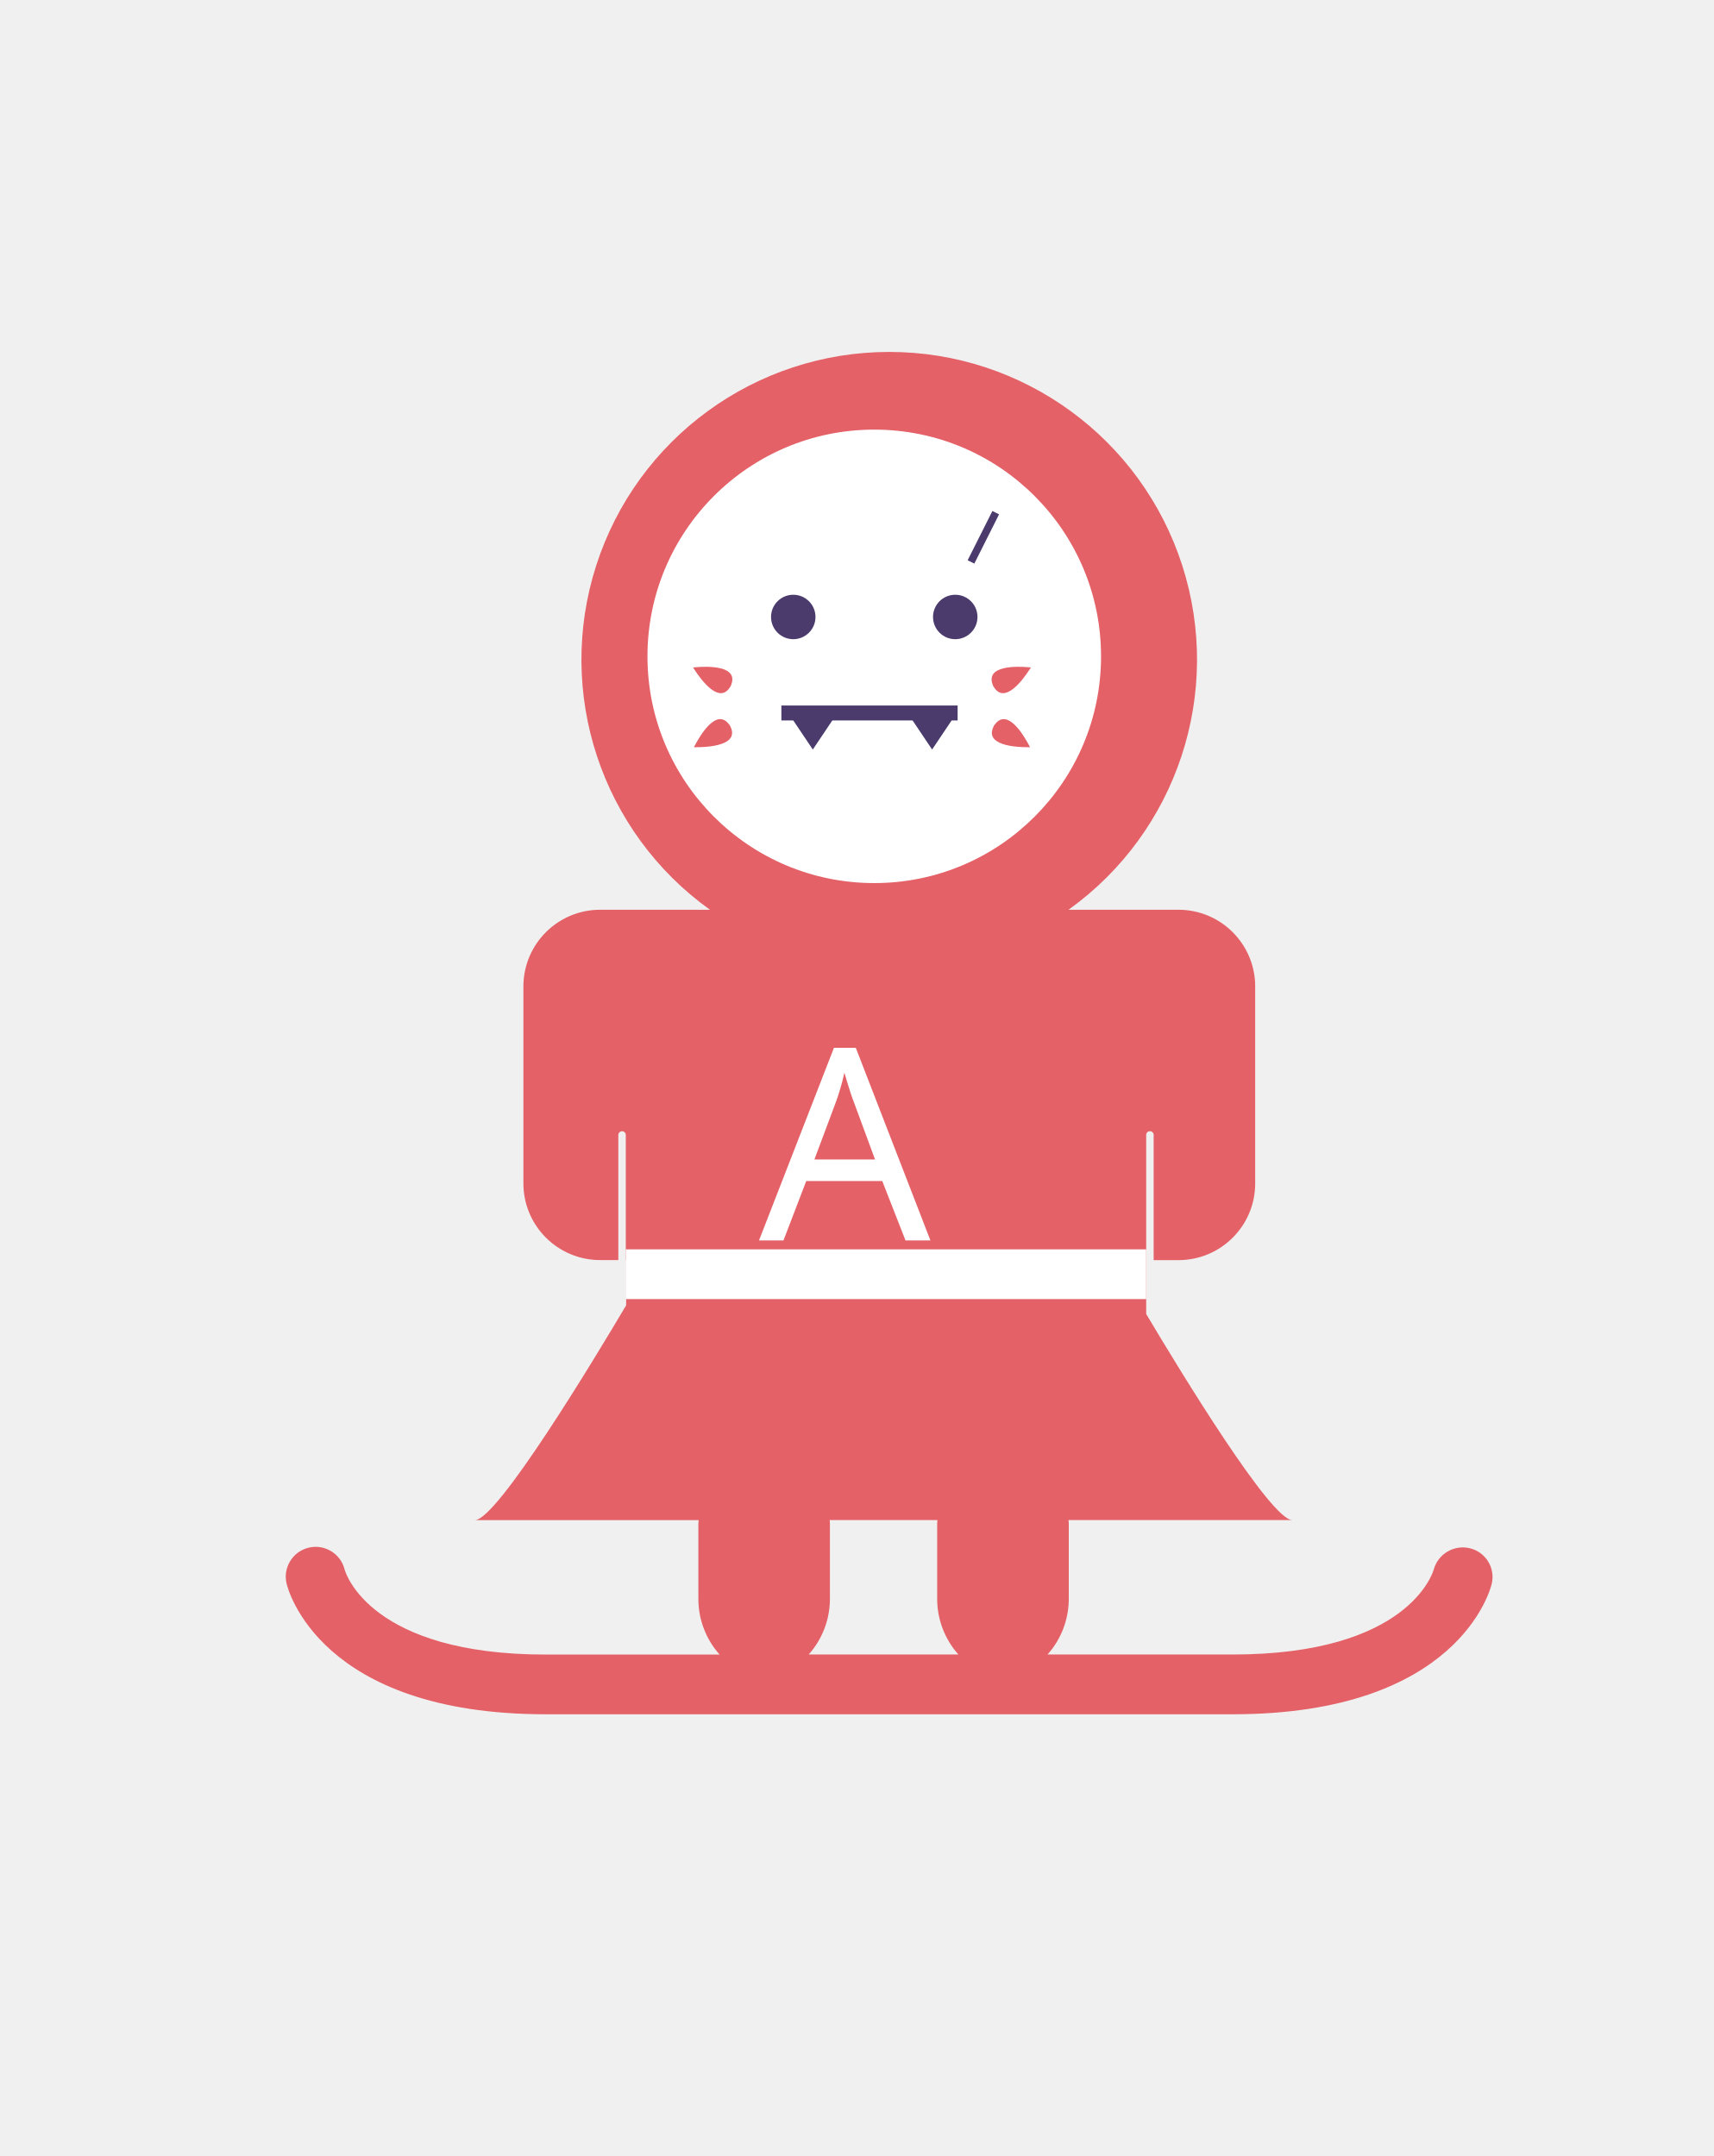
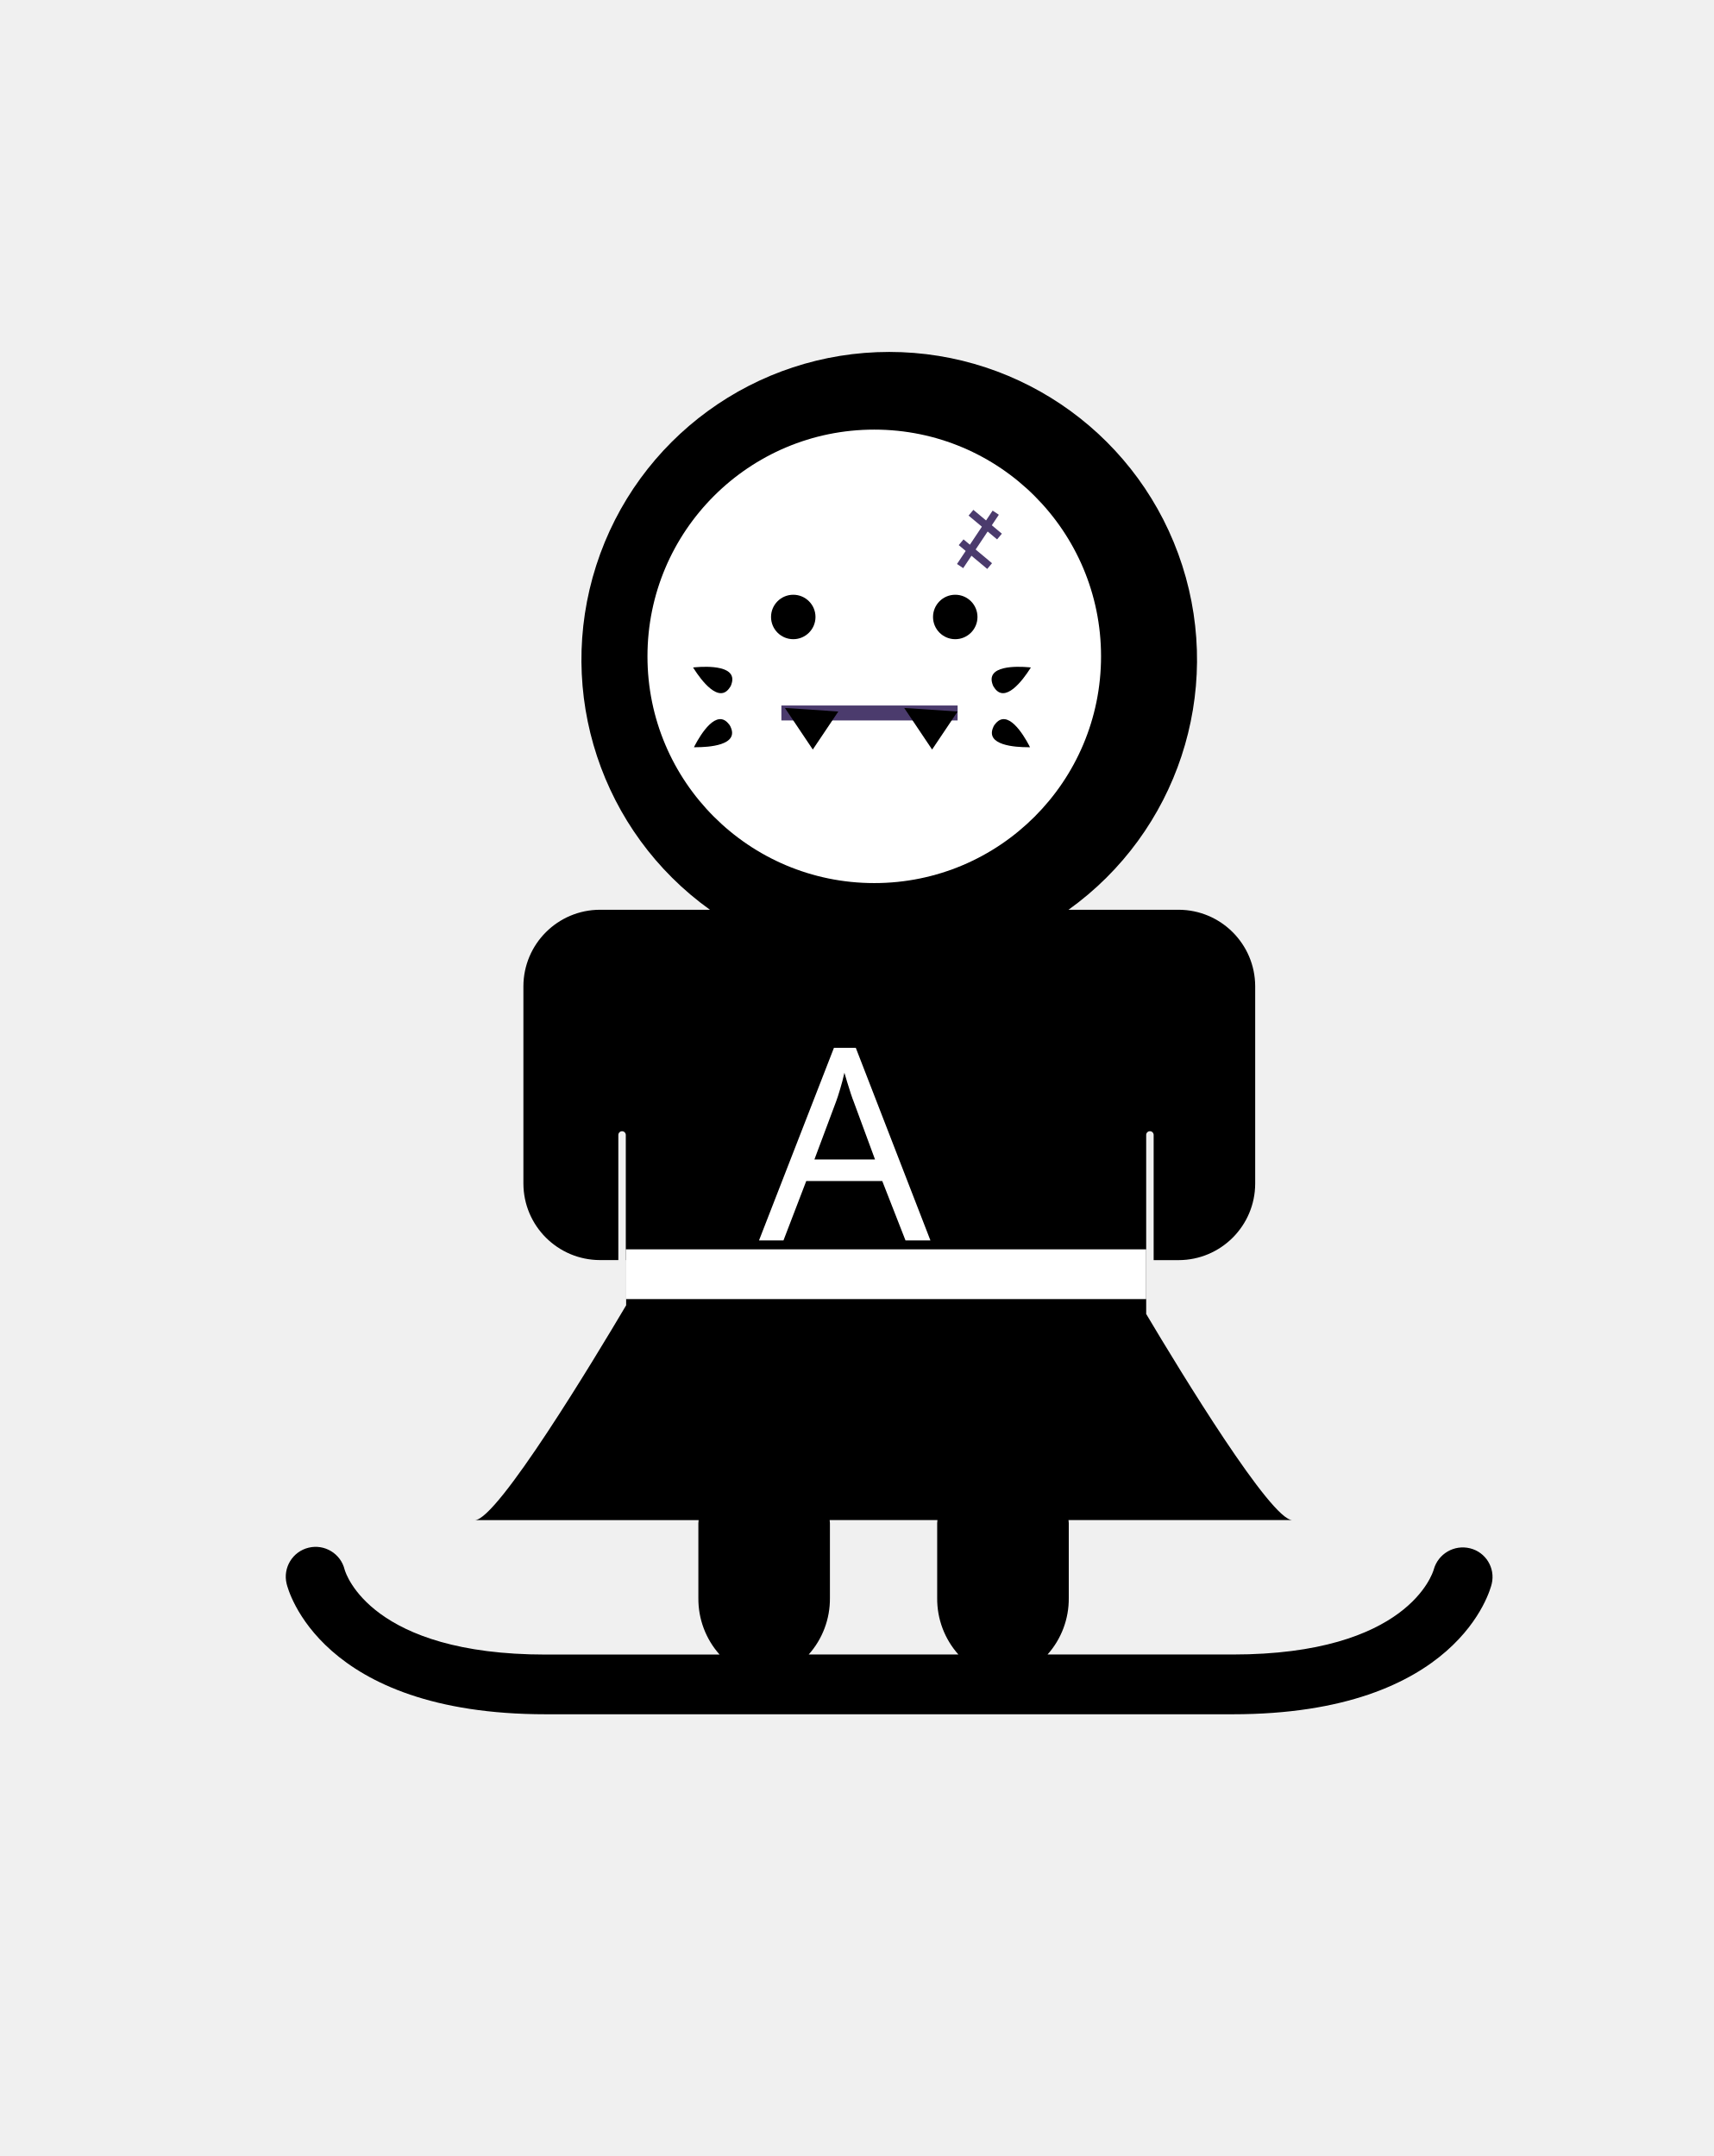
<svg xmlns="http://www.w3.org/2000/svg" viewBox="0 0 174 219">
  <g>
    <defs>
-       <style>.a{fill:#e46167;}.b,.f{fill:#fff;}.c{fill:#4b3b6d;}.d,.e{fill:none;stroke:#4b3b6d;}.d{stroke-linejoin:round;stroke-width:1.516px;}.e{stroke-miterlimit:10;stroke-width:0.758px;}.f{font-size:27.285px;font-family:PressStart2P, "Press Start 2P";}</style>
+       <style>.a{fill:currentColor;}.b,.f{fill:#fff;}.c{fill:currentColor;}.d,.e{fill:none;stroke:#4b3b6d;}.d{stroke-linejoin:round;stroke-width:1.516px;}.e{stroke-miterlimit:10;stroke-width:0.758px;}.f{font-size:27.285px;font-family:PressStart2P, "Press Start 2P";}</style>
    </defs>
    <path class="a" d="M149.282,157.271a3.06,3.06,0,0,0-3.681,2.155c-.1.352-2.612,8.634-20.421,8.634h-18.8a8.493,8.493,0,0,0,2.156-5.739v-7.6c0-.108-.023-.209-.027-.317h22.728c-2.167,0-11.244-14.89-14.839-20.933V125.6l0-.017v-10.3a.379.379,0,0,1,.758,0V128h2.542a7.792,7.792,0,0,0,7.77-7.77V100.18a7.792,7.792,0,0,0-7.77-7.77H108.511a31.256,31.256,0,1,0-36.414,0H60.923a7.793,7.793,0,0,0-7.77,7.77v20.045a7.793,7.793,0,0,0,7.77,7.77h1.87V115.286a.379.379,0,0,1,.758,0V128h.036v4.589c-3.136,5.3-13.084,21.821-15.367,21.821H70.949c0,.108-.028.209-.028.317v7.6a8.5,8.5,0,0,0,2.156,5.739H55.419c-17.689,0-20.289-8.169-20.419-8.625a3.032,3.032,0,0,0-5.893,1.43c.127.542,3.361,13.259,26.312,13.259H125.18c22.95,0,26.185-12.717,26.311-13.259A3,3,0,0,0,149.282,157.271ZM93.6,168.06H82.125a8.5,8.5,0,0,0,2.156-5.739v-7.6c0-.108-.024-.209-.027-.317H95.2c0,.108-.027.209-.027.317v7.6a8.493,8.493,0,0,0,2.156,5.739Z" />
    <rect class="b" x="63.551" y="126.904" width="52.845" height="5.053" />
    <circle class="b" cx="88.783" cy="66.67" r="23.031" />
    <circle class="c" cx="80.558" cy="62.67" r="2.257" />
    <circle class="c" cx="97.008" cy="62.67" r="2.257" />
    <line class="d" x1="79.352" y1="72.422" x2="97.248" y2="72.422" />
    <path class="a" d="M104.571,67.98c-.647,1.01-2.536,3.632-3.649,1.793l-.01.005c-.019-.037-.031-.071-.046-.107s-.038-.064-.057-.1l.01,0c-.775-2,2.455-1.9,3.65-1.793l.22.021Z" />
    <path class="a" d="M104.381,75.9c-1.2,0-4.427-.166-3.483-2.1l-.01,0c.021-.036.043-.064.064-.1s.034-.066.055-.1l.01.006c1.266-1.738,2.924,1.036,3.484,2.1l.1.2Z" />
    <path class="a" d="M70.5,67.98c.647,1.01,2.536,3.632,3.65,1.793l.01.005c.018-.037.03-.071.046-.107s.037-.064.056-.1l-.01,0c.775-2-2.454-1.9-3.65-1.793l-.22.021Z" />
    <path class="a" d="M70.692,75.9c1.2,0,4.427-.166,3.484-2.1l.009,0c-.021-.036-.043-.064-.064-.1s-.034-.066-.055-.1l-.01.006c-1.266-1.738-2.924,1.036-3.484,2.1l-.1.2Z" />
-     <line class="e" x1="101.119" y1="52.076" x2="98.605" y2="57.08" />
+     <line class="e" x1="101.119" y1="52.076" x2="97.5" y2="57.5" />
    <polyline class="c" points="79.709 71.912 82.542 76.135 85.132 72.275" />
    <polyline class="c" points="91.825 71.912 94.658 76.135 97.248 72.275" />
    <text class="f" transform="translate(77.08 125.996)">A</text>
+     <line class="e" x1="101.5" y1="54.5" x2="98.605" y2="52.08" />
+     <line class="e" x1="100.5" y1="57.5" x2="97.605" y2="55.08" />
  </g>
</svg>
